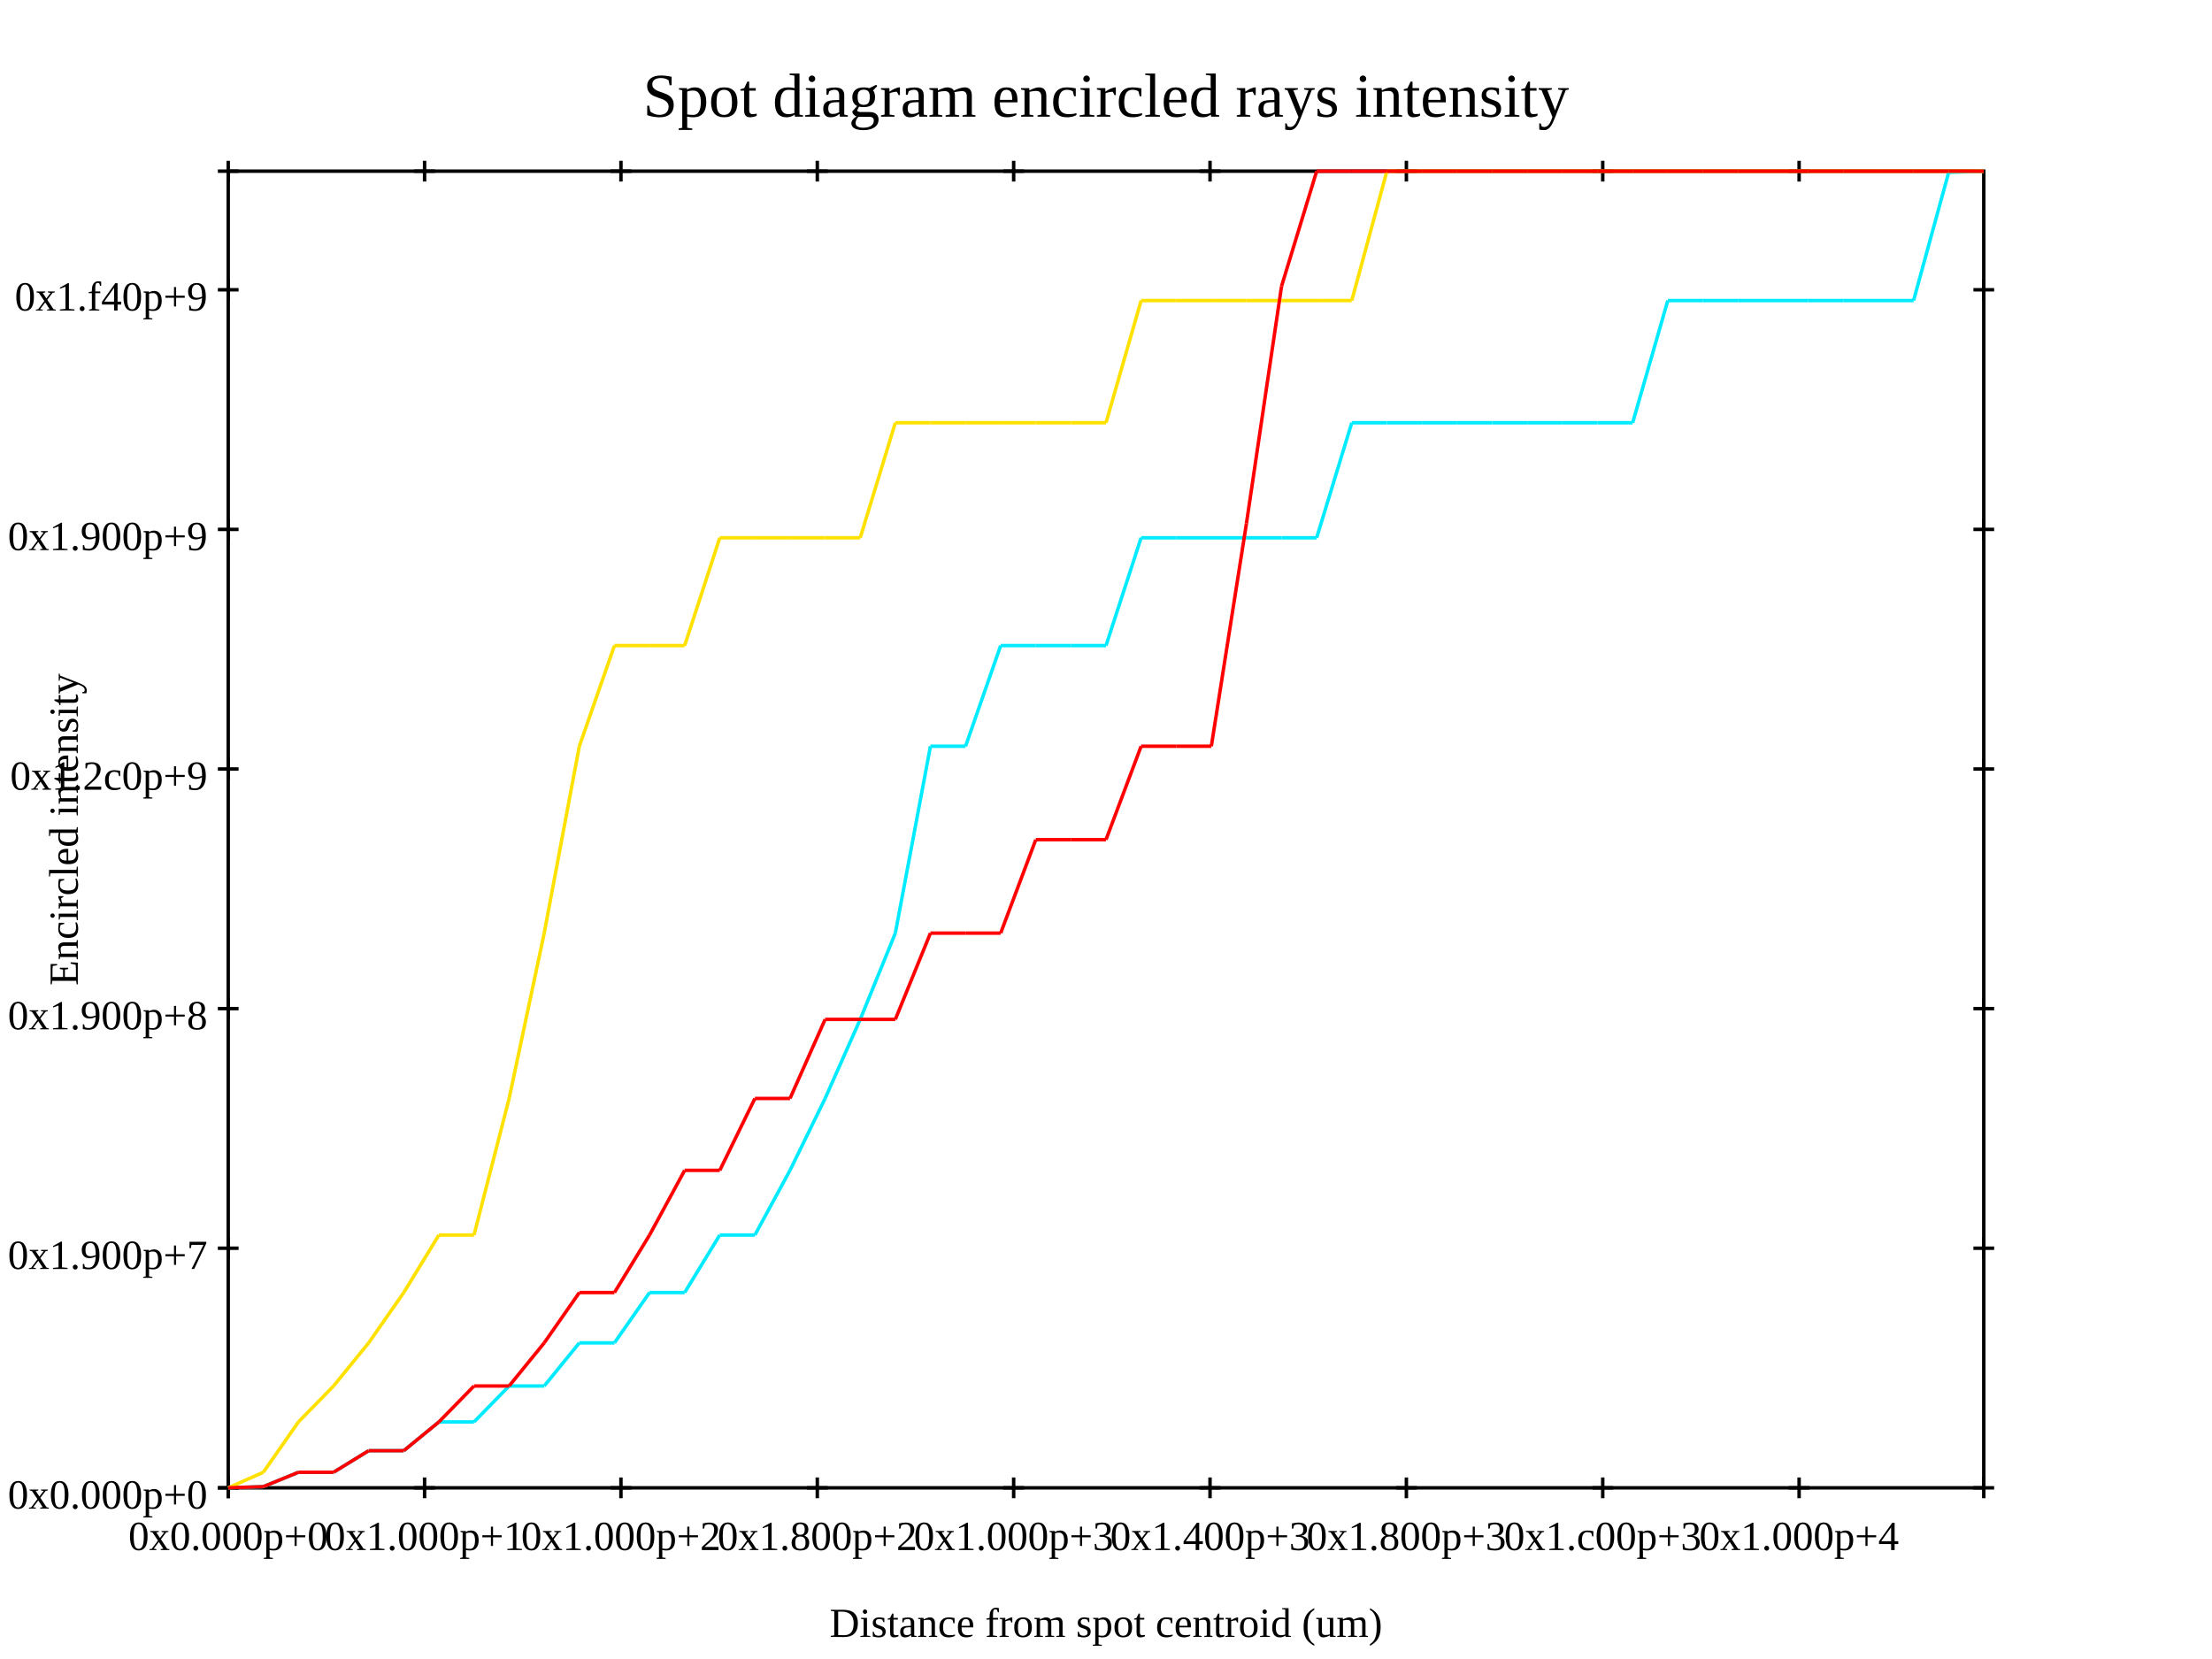
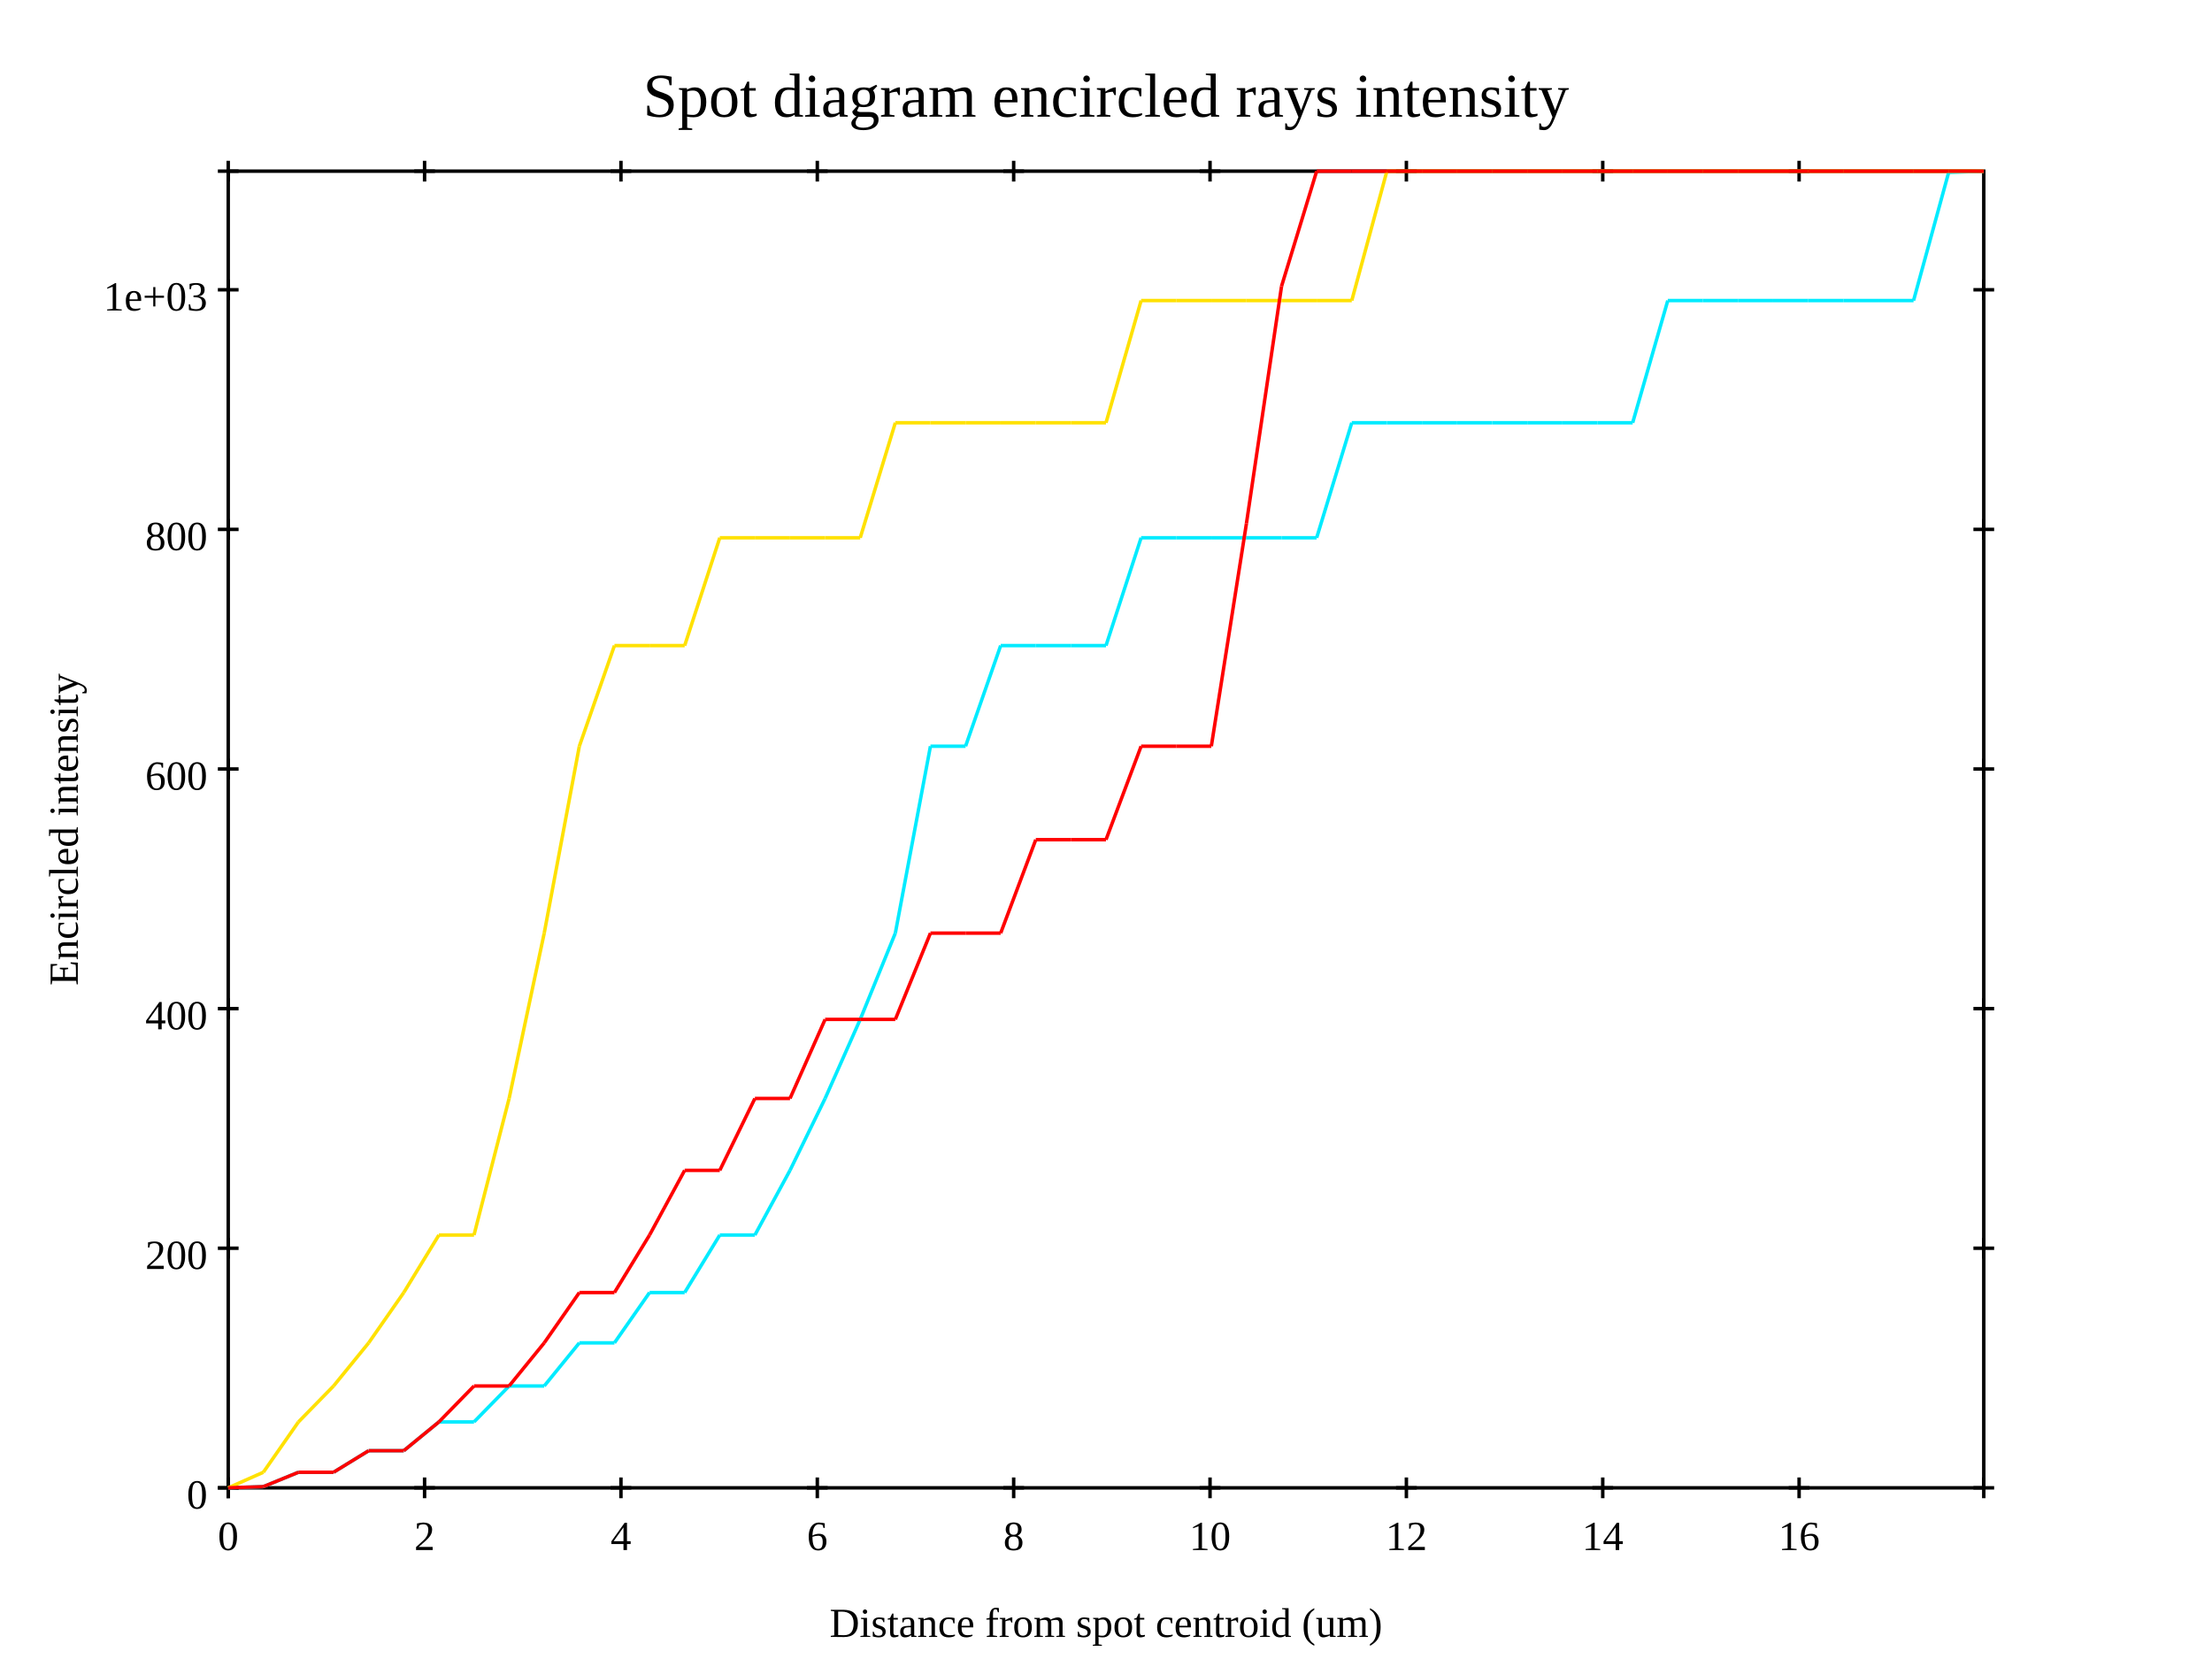
<svg xmlns="http://www.w3.org/2000/svg" xmlns:xlink="http://www.w3.org/1999/xlink" width="640px" height="480px" version="1.1">
  <rect x="0" y="0" width="640" height="480" fill="#ffffff" />
  <defs>
    <g id="dot">
      <line x1="1" y1="1" x2="0" y2="0" />
    </g>
    <g id="cross">
      <line x1="-3" y1="0" x2="3" y2="0" />
      <line x1="0" y1="-3" x2="0" y2="3" />
    </g>
    <g id="square">
      <line x1="-3" y1="-3" x2="-3" y2="3" />
      <line x1="-3" y1="3" x2="3" y2="3" />
      <line x1="3" y1="3" x2="3" y2="-3" />
      <line x1="3" y1="-3" x2="-3" y2="-3" />
    </g>
    <g id="round">
      <ellipse cx="0" cy="0" rx="3" ry="3" fill="none" />
    </g>
    <g id="triangle">
      <line x1="0" y1="-3" x2="-3" y2="3" />
      <line x1="-3" y1="3" x2="3" y2="3" />
      <line x1="0" y1="-3" x2="3" y2="3" />
    </g>
  </defs>
  <polygon fill="none" stroke="#000000" points="66.032,430.476 66.032,49.524 573.968,49.524 573.968,430.476 " />
  <text style="font-size:12;text-align:center;text-anchor:middle;" x="320" y="473.619" fill="#000000">Distance from spot centroid (um)</text>
  <use x="66.032" y="49.524" xlink:href="#cross" stroke="#000000" />
  <use x="66.032" y="430.476" xlink:href="#cross" stroke="#000000" />
-   <text style="font-size:12;text-align:center;text-anchor:middle;" x="66.032" y="448.476" fill="#000000">0x0.000p+0</text>
+   <text style="font-size:12;text-align:center;text-anchor:middle;" x="66.032" y="448.476" fill="#000000">0</text>
  <use x="122.845" y="49.524" xlink:href="#cross" stroke="#000000" />
  <use x="122.845" y="430.476" xlink:href="#cross" stroke="#000000" />
-   <text style="font-size:12;text-align:center;text-anchor:middle;" x="122.845" y="448.476" fill="#000000">0x1.000p+1</text>
+   <text style="font-size:12;text-align:center;text-anchor:middle;" x="122.845" y="448.476" fill="#000000">2</text>
  <use x="179.658" y="49.524" xlink:href="#cross" stroke="#000000" />
  <use x="179.658" y="430.476" xlink:href="#cross" stroke="#000000" />
-   <text style="font-size:12;text-align:center;text-anchor:middle;" x="179.658" y="448.476" fill="#000000">0x1.000p+2</text>
+   <text style="font-size:12;text-align:center;text-anchor:middle;" x="179.658" y="448.476" fill="#000000">4</text>
  <use x="236.471" y="49.524" xlink:href="#cross" stroke="#000000" />
  <use x="236.471" y="430.476" xlink:href="#cross" stroke="#000000" />
-   <text style="font-size:12;text-align:center;text-anchor:middle;" x="236.471" y="448.476" fill="#000000">0x1.800p+2</text>
-   <use x="293.284" y="49.524" xlink:href="#cross" stroke="#000000" />
-   <use x="293.284" y="430.476" xlink:href="#cross" stroke="#000000" />
-   <text style="font-size:12;text-align:center;text-anchor:middle;" x="293.284" y="448.476" fill="#000000">0x1.000p+3</text>
+   <text style="font-size:12;text-align:center;text-anchor:middle;" x="236.471" y="448.476" fill="#000000">6</text>
+   <use x="293.285" y="49.524" xlink:href="#cross" stroke="#000000" />
+   <use x="293.285" y="430.476" xlink:href="#cross" stroke="#000000" />
+   <text style="font-size:12;text-align:center;text-anchor:middle;" x="293.285" y="448.476" fill="#000000">8</text>
  <use x="350.098" y="49.524" xlink:href="#cross" stroke="#000000" />
  <use x="350.098" y="430.476" xlink:href="#cross" stroke="#000000" />
-   <text style="font-size:12;text-align:center;text-anchor:middle;" x="350.098" y="448.476" fill="#000000">0x1.400p+3</text>
+   <text style="font-size:12;text-align:center;text-anchor:middle;" x="350.098" y="448.476" fill="#000000">10</text>
  <use x="406.911" y="49.524" xlink:href="#cross" stroke="#000000" />
  <use x="406.911" y="430.476" xlink:href="#cross" stroke="#000000" />
-   <text style="font-size:12;text-align:center;text-anchor:middle;" x="406.911" y="448.476" fill="#000000">0x1.800p+3</text>
+   <text style="font-size:12;text-align:center;text-anchor:middle;" x="406.911" y="448.476" fill="#000000">12</text>
  <use x="463.724" y="49.524" xlink:href="#cross" stroke="#000000" />
  <use x="463.724" y="430.476" xlink:href="#cross" stroke="#000000" />
-   <text style="font-size:12;text-align:center;text-anchor:middle;" x="463.724" y="448.476" fill="#000000">0x1.c00p+3</text>
+   <text style="font-size:12;text-align:center;text-anchor:middle;" x="463.724" y="448.476" fill="#000000">14</text>
  <use x="520.537" y="49.524" xlink:href="#cross" stroke="#000000" />
  <use x="520.537" y="430.476" xlink:href="#cross" stroke="#000000" />
-   <text style="font-size:12;text-align:center;text-anchor:middle;" x="520.537" y="448.476" fill="#000000">0x1.000p+4</text>
+   <text style="font-size:12;text-align:center;text-anchor:middle;" x="520.537" y="448.476" fill="#000000">16</text>
  <text style="font-size:12;text-align:center;text-anchor:middle;" x="16.508" y="246" transform="rotate(-90,16.5079,240)" fill="#000000">Encircled intensity</text>
  <use x="573.968" y="430.476" xlink:href="#cross" stroke="#000000" />
  <use x="66.032" y="430.476" xlink:href="#cross" stroke="#000000" />
-   <text style="font-size:12;text-align:right;text-anchor:end;" x="60.032" y="436.476" fill="#000000">0x0.000p+0</text>
+   <text style="font-size:12;text-align:right;text-anchor:end;" x="60.032" y="436.476" fill="#000000">0</text>
  <use x="573.968" y="361.149" xlink:href="#cross" stroke="#000000" />
  <use x="66.032" y="361.149" xlink:href="#cross" stroke="#000000" />
-   <text style="font-size:12;text-align:right;text-anchor:end;" x="60.032" y="367.149" fill="#000000">0x1.900p+7</text>
+   <text style="font-size:12;text-align:right;text-anchor:end;" x="60.032" y="367.149" fill="#000000">200</text>
  <use x="573.968" y="291.822" xlink:href="#cross" stroke="#000000" />
  <use x="66.032" y="291.822" xlink:href="#cross" stroke="#000000" />
-   <text style="font-size:12;text-align:right;text-anchor:end;" x="60.032" y="297.822" fill="#000000">0x1.900p+8</text>
+   <text style="font-size:12;text-align:right;text-anchor:end;" x="60.032" y="297.822" fill="#000000">400</text>
  <use x="573.968" y="222.495" xlink:href="#cross" stroke="#000000" />
  <use x="66.032" y="222.495" xlink:href="#cross" stroke="#000000" />
-   <text style="font-size:12;text-align:right;text-anchor:end;" x="60.032" y="228.495" fill="#000000">0x1.2c0p+9</text>
+   <text style="font-size:12;text-align:right;text-anchor:end;" x="60.032" y="228.495" fill="#000000">600</text>
  <use x="573.968" y="153.168" xlink:href="#cross" stroke="#000000" />
  <use x="66.032" y="153.168" xlink:href="#cross" stroke="#000000" />
-   <text style="font-size:12;text-align:right;text-anchor:end;" x="60.032" y="159.168" fill="#000000">0x1.900p+9</text>
+   <text style="font-size:12;text-align:right;text-anchor:end;" x="60.032" y="159.168" fill="#000000">800</text>
  <use x="573.968" y="83.841" xlink:href="#cross" stroke="#000000" />
  <use x="66.032" y="83.841" xlink:href="#cross" stroke="#000000" />
-   <text style="font-size:12;text-align:right;text-anchor:end;" x="60.032" y="89.841" fill="#000000">0x1.f40p+9</text>
+   <text style="font-size:12;text-align:right;text-anchor:end;" x="60.032" y="89.841" fill="#000000">1e+03</text>
  <text style="font-size:18;text-align:center;text-anchor:middle;" x="320" y="33.762" fill="#000000">Spot diagram encircled rays intensity</text>
  <line x1="66.032" y1="430.476" x2="76.191" y2="430.13" stroke="#00ebff" />
  <line x1="76.191" y1="430.13" x2="86.349" y2="425.97" stroke="#00ebff" />
  <line x1="86.349" y1="425.97" x2="96.508" y2="425.97" stroke="#00ebff" />
  <line x1="96.508" y1="425.97" x2="106.667" y2="419.73" stroke="#00ebff" />
  <line x1="106.667" y1="419.73" x2="116.825" y2="419.73" stroke="#00ebff" />
  <line x1="116.825" y1="419.73" x2="126.984" y2="411.411" stroke="#00ebff" />
  <line x1="126.984" y1="411.411" x2="137.143" y2="411.411" stroke="#00ebff" />
  <line x1="137.143" y1="411.411" x2="147.302" y2="401.012" stroke="#00ebff" />
  <line x1="147.302" y1="401.012" x2="157.46" y2="401.012" stroke="#00ebff" />
  <line x1="157.46" y1="401.012" x2="167.619" y2="388.533" stroke="#00ebff" />
  <line x1="167.619" y1="388.533" x2="177.778" y2="388.533" stroke="#00ebff" />
  <line x1="177.778" y1="388.533" x2="187.937" y2="373.975" stroke="#00ebff" />
  <line x1="187.937" y1="373.975" x2="198.095" y2="373.975" stroke="#00ebff" />
  <line x1="198.095" y1="373.975" x2="208.254" y2="357.336" stroke="#00ebff" />
  <line x1="208.254" y1="357.336" x2="218.413" y2="357.336" stroke="#00ebff" />
  <line x1="218.413" y1="357.336" x2="228.571" y2="338.618" stroke="#00ebff" />
  <line x1="228.571" y1="338.618" x2="238.73" y2="317.82" stroke="#00ebff" />
  <line x1="238.73" y1="317.82" x2="248.889" y2="294.942" stroke="#00ebff" />
  <line x1="248.889" y1="294.942" x2="259.048" y2="269.984" stroke="#00ebff" />
  <line x1="259.048" y1="269.984" x2="269.206" y2="215.909" stroke="#00ebff" />
  <line x1="269.206" y1="215.909" x2="279.365" y2="215.909" stroke="#00ebff" />
  <line x1="279.365" y1="215.909" x2="289.524" y2="186.791" stroke="#00ebff" />
  <line x1="289.524" y1="186.791" x2="299.683" y2="186.791" stroke="#00ebff" />
  <line x1="299.683" y1="186.791" x2="309.841" y2="186.791" stroke="#00ebff" />
  <line x1="309.841" y1="186.791" x2="320" y2="186.791" stroke="#00ebff" />
  <line x1="320" y1="186.791" x2="330.159" y2="155.594" stroke="#00ebff" />
  <line x1="330.159" y1="155.594" x2="340.317" y2="155.594" stroke="#00ebff" />
  <line x1="340.317" y1="155.594" x2="350.476" y2="155.594" stroke="#00ebff" />
  <line x1="350.476" y1="155.594" x2="360.635" y2="155.594" stroke="#00ebff" />
  <line x1="360.635" y1="155.594" x2="370.794" y2="155.594" stroke="#00ebff" />
  <line x1="370.794" y1="155.594" x2="380.952" y2="155.594" stroke="#00ebff" />
  <line x1="380.952" y1="155.594" x2="391.111" y2="122.317" stroke="#00ebff" />
  <line x1="391.111" y1="122.317" x2="401.27" y2="122.317" stroke="#00ebff" />
  <line x1="401.27" y1="122.317" x2="411.429" y2="122.317" stroke="#00ebff" />
  <line x1="411.429" y1="122.317" x2="421.587" y2="122.317" stroke="#00ebff" />
  <line x1="421.587" y1="122.317" x2="431.746" y2="122.317" stroke="#00ebff" />
  <line x1="431.746" y1="122.317" x2="441.905" y2="122.317" stroke="#00ebff" />
  <line x1="441.905" y1="122.317" x2="452.063" y2="122.317" stroke="#00ebff" />
  <line x1="452.063" y1="122.317" x2="462.222" y2="122.317" stroke="#00ebff" />
  <line x1="462.222" y1="122.317" x2="472.381" y2="122.317" stroke="#00ebff" />
  <line x1="472.381" y1="122.317" x2="482.54" y2="86.96" stroke="#00ebff" />
  <line x1="482.54" y1="86.96" x2="492.698" y2="86.96" stroke="#00ebff" />
  <line x1="492.698" y1="86.96" x2="502.857" y2="86.96" stroke="#00ebff" />
  <line x1="502.857" y1="86.96" x2="513.016" y2="86.96" stroke="#00ebff" />
  <line x1="513.016" y1="86.96" x2="523.175" y2="86.96" stroke="#00ebff" />
  <line x1="523.175" y1="86.96" x2="533.333" y2="86.96" stroke="#00ebff" />
  <line x1="533.333" y1="86.96" x2="543.492" y2="86.96" stroke="#00ebff" />
  <line x1="543.492" y1="86.96" x2="553.651" y2="86.96" stroke="#00ebff" />
  <line x1="553.651" y1="86.96" x2="563.81" y2="49.87" stroke="#00ebff" />
  <line x1="563.81" y1="49.87" x2="573.968" y2="49.524" stroke="#00ebff" />
  <line x1="66.032" y1="430.476" x2="76.191" y2="425.97" stroke="#ffe100" />
  <line x1="76.191" y1="425.97" x2="86.349" y2="411.411" stroke="#ffe100" />
  <line x1="86.349" y1="411.411" x2="96.508" y2="401.012" stroke="#ffe100" />
  <line x1="96.508" y1="401.012" x2="106.667" y2="388.533" stroke="#ffe100" />
  <line x1="106.667" y1="388.533" x2="116.825" y2="373.975" stroke="#ffe100" />
  <line x1="116.825" y1="373.975" x2="126.984" y2="357.336" stroke="#ffe100" />
  <line x1="126.984" y1="357.336" x2="137.143" y2="357.336" stroke="#ffe100" />
  <line x1="137.143" y1="357.336" x2="147.302" y2="317.82" stroke="#ffe100" />
  <line x1="147.302" y1="317.82" x2="157.46" y2="269.984" stroke="#ffe100" />
  <line x1="157.46" y1="269.984" x2="167.619" y2="215.909" stroke="#ffe100" />
  <line x1="167.619" y1="215.909" x2="177.778" y2="186.791" stroke="#ffe100" />
  <line x1="177.778" y1="186.791" x2="187.937" y2="186.791" stroke="#ffe100" />
  <line x1="187.937" y1="186.791" x2="198.095" y2="186.791" stroke="#ffe100" />
  <line x1="198.095" y1="186.791" x2="208.254" y2="155.594" stroke="#ffe100" />
  <line x1="208.254" y1="155.594" x2="218.413" y2="155.594" stroke="#ffe100" />
  <line x1="218.413" y1="155.594" x2="228.571" y2="155.594" stroke="#ffe100" />
  <line x1="228.571" y1="155.594" x2="238.73" y2="155.594" stroke="#ffe100" />
  <line x1="238.73" y1="155.594" x2="248.889" y2="155.594" stroke="#ffe100" />
  <line x1="248.889" y1="155.594" x2="259.048" y2="122.317" stroke="#ffe100" />
  <line x1="259.048" y1="122.317" x2="269.206" y2="122.317" stroke="#ffe100" />
  <line x1="269.206" y1="122.317" x2="279.365" y2="122.317" stroke="#ffe100" />
  <line x1="279.365" y1="122.317" x2="289.524" y2="122.317" stroke="#ffe100" />
  <line x1="289.524" y1="122.317" x2="299.683" y2="122.317" stroke="#ffe100" />
  <line x1="299.683" y1="122.317" x2="309.841" y2="122.317" stroke="#ffe100" />
  <line x1="309.841" y1="122.317" x2="320" y2="122.317" stroke="#ffe100" />
  <line x1="320" y1="122.317" x2="330.159" y2="86.96" stroke="#ffe100" />
  <line x1="330.159" y1="86.96" x2="340.317" y2="86.96" stroke="#ffe100" />
  <line x1="340.317" y1="86.96" x2="350.476" y2="86.96" stroke="#ffe100" />
  <line x1="350.476" y1="86.96" x2="360.635" y2="86.96" stroke="#ffe100" />
  <line x1="360.635" y1="86.96" x2="370.794" y2="86.96" stroke="#ffe100" />
  <line x1="370.794" y1="86.96" x2="380.952" y2="86.96" stroke="#ffe100" />
  <line x1="380.952" y1="86.96" x2="391.111" y2="86.96" stroke="#ffe100" />
  <line x1="391.111" y1="86.96" x2="401.27" y2="49.524" stroke="#ffe100" />
  <line x1="401.27" y1="49.524" x2="411.429" y2="49.524" stroke="#ffe100" />
  <line x1="411.429" y1="49.524" x2="421.587" y2="49.524" stroke="#ffe100" />
  <line x1="421.587" y1="49.524" x2="431.746" y2="49.524" stroke="#ffe100" />
  <line x1="431.746" y1="49.524" x2="441.905" y2="49.524" stroke="#ffe100" />
  <line x1="441.905" y1="49.524" x2="452.063" y2="49.524" stroke="#ffe100" />
  <line x1="452.063" y1="49.524" x2="462.222" y2="49.524" stroke="#ffe100" />
  <line x1="462.222" y1="49.524" x2="472.381" y2="49.524" stroke="#ffe100" />
  <line x1="472.381" y1="49.524" x2="482.54" y2="49.524" stroke="#ffe100" />
  <line x1="482.54" y1="49.524" x2="492.698" y2="49.524" stroke="#ffe100" />
  <line x1="492.698" y1="49.524" x2="502.857" y2="49.524" stroke="#ffe100" />
  <line x1="502.857" y1="49.524" x2="513.016" y2="49.524" stroke="#ffe100" />
  <line x1="513.016" y1="49.524" x2="523.175" y2="49.524" stroke="#ffe100" />
  <line x1="523.175" y1="49.524" x2="533.333" y2="49.524" stroke="#ffe100" />
  <line x1="533.333" y1="49.524" x2="543.492" y2="49.524" stroke="#ffe100" />
  <line x1="543.492" y1="49.524" x2="553.651" y2="49.524" stroke="#ffe100" />
  <line x1="553.651" y1="49.524" x2="563.81" y2="49.524" stroke="#ffe100" />
  <line x1="563.81" y1="49.524" x2="573.968" y2="49.524" stroke="#ffe100" />
  <line x1="66.032" y1="430.476" x2="76.191" y2="430.13" stroke="#ff0000" />
  <line x1="76.191" y1="430.13" x2="86.349" y2="425.97" stroke="#ff0000" />
  <line x1="86.349" y1="425.97" x2="96.508" y2="425.97" stroke="#ff0000" />
  <line x1="96.508" y1="425.97" x2="106.667" y2="419.73" stroke="#ff0000" />
  <line x1="106.667" y1="419.73" x2="116.825" y2="419.73" stroke="#ff0000" />
  <line x1="116.825" y1="419.73" x2="126.984" y2="411.411" stroke="#ff0000" />
  <line x1="126.984" y1="411.411" x2="137.143" y2="401.012" stroke="#ff0000" />
  <line x1="137.143" y1="401.012" x2="147.302" y2="401.012" stroke="#ff0000" />
  <line x1="147.302" y1="401.012" x2="157.46" y2="388.533" stroke="#ff0000" />
  <line x1="157.46" y1="388.533" x2="167.619" y2="373.975" stroke="#ff0000" />
  <line x1="167.619" y1="373.975" x2="177.778" y2="373.975" stroke="#ff0000" />
  <line x1="177.778" y1="373.975" x2="187.937" y2="357.336" stroke="#ff0000" />
  <line x1="187.937" y1="357.336" x2="198.095" y2="338.618" stroke="#ff0000" />
  <line x1="198.095" y1="338.618" x2="208.254" y2="338.618" stroke="#ff0000" />
  <line x1="208.254" y1="338.618" x2="218.413" y2="317.82" stroke="#ff0000" />
  <line x1="218.413" y1="317.82" x2="228.571" y2="317.82" stroke="#ff0000" />
  <line x1="228.571" y1="317.82" x2="238.73" y2="294.942" stroke="#ff0000" />
  <line x1="238.73" y1="294.942" x2="248.889" y2="294.942" stroke="#ff0000" />
  <line x1="248.889" y1="294.942" x2="259.048" y2="294.942" stroke="#ff0000" />
  <line x1="259.048" y1="294.942" x2="269.206" y2="269.984" stroke="#ff0000" />
  <line x1="269.206" y1="269.984" x2="279.365" y2="269.984" stroke="#ff0000" />
  <line x1="279.365" y1="269.984" x2="289.524" y2="269.984" stroke="#ff0000" />
  <line x1="289.524" y1="269.984" x2="299.683" y2="242.946" stroke="#ff0000" />
  <line x1="299.683" y1="242.946" x2="309.841" y2="242.946" stroke="#ff0000" />
  <line x1="309.841" y1="242.946" x2="320" y2="242.946" stroke="#ff0000" />
  <line x1="320" y1="242.946" x2="330.159" y2="215.909" stroke="#ff0000" />
  <line x1="330.159" y1="215.909" x2="340.317" y2="215.909" stroke="#ff0000" />
  <line x1="340.317" y1="215.909" x2="350.476" y2="215.909" stroke="#ff0000" />
  <line x1="350.476" y1="215.909" x2="360.635" y2="151.435" stroke="#ff0000" />
  <line x1="360.635" y1="151.435" x2="370.794" y2="82.801" stroke="#ff0000" />
  <line x1="370.794" y1="82.801" x2="380.952" y2="49.524" stroke="#ff0000" />
  <line x1="380.952" y1="49.524" x2="391.111" y2="49.524" stroke="#ff0000" />
  <line x1="391.111" y1="49.524" x2="401.27" y2="49.524" stroke="#ff0000" />
  <line x1="401.27" y1="49.524" x2="411.429" y2="49.524" stroke="#ff0000" />
  <line x1="411.429" y1="49.524" x2="421.587" y2="49.524" stroke="#ff0000" />
  <line x1="421.587" y1="49.524" x2="431.746" y2="49.524" stroke="#ff0000" />
  <line x1="431.746" y1="49.524" x2="441.905" y2="49.524" stroke="#ff0000" />
  <line x1="441.905" y1="49.524" x2="452.063" y2="49.524" stroke="#ff0000" />
  <line x1="452.063" y1="49.524" x2="462.222" y2="49.524" stroke="#ff0000" />
  <line x1="462.222" y1="49.524" x2="472.381" y2="49.524" stroke="#ff0000" />
  <line x1="472.381" y1="49.524" x2="482.54" y2="49.524" stroke="#ff0000" />
  <line x1="482.54" y1="49.524" x2="492.698" y2="49.524" stroke="#ff0000" />
  <line x1="492.698" y1="49.524" x2="502.857" y2="49.524" stroke="#ff0000" />
  <line x1="502.857" y1="49.524" x2="513.016" y2="49.524" stroke="#ff0000" />
  <line x1="513.016" y1="49.524" x2="523.175" y2="49.524" stroke="#ff0000" />
  <line x1="523.175" y1="49.524" x2="533.333" y2="49.524" stroke="#ff0000" />
  <line x1="533.333" y1="49.524" x2="543.492" y2="49.524" stroke="#ff0000" />
  <line x1="543.492" y1="49.524" x2="553.651" y2="49.524" stroke="#ff0000" />
  <line x1="553.651" y1="49.524" x2="563.81" y2="49.524" stroke="#ff0000" />
  <line x1="563.81" y1="49.524" x2="573.968" y2="49.524" stroke="#ff0000" />
</svg>
